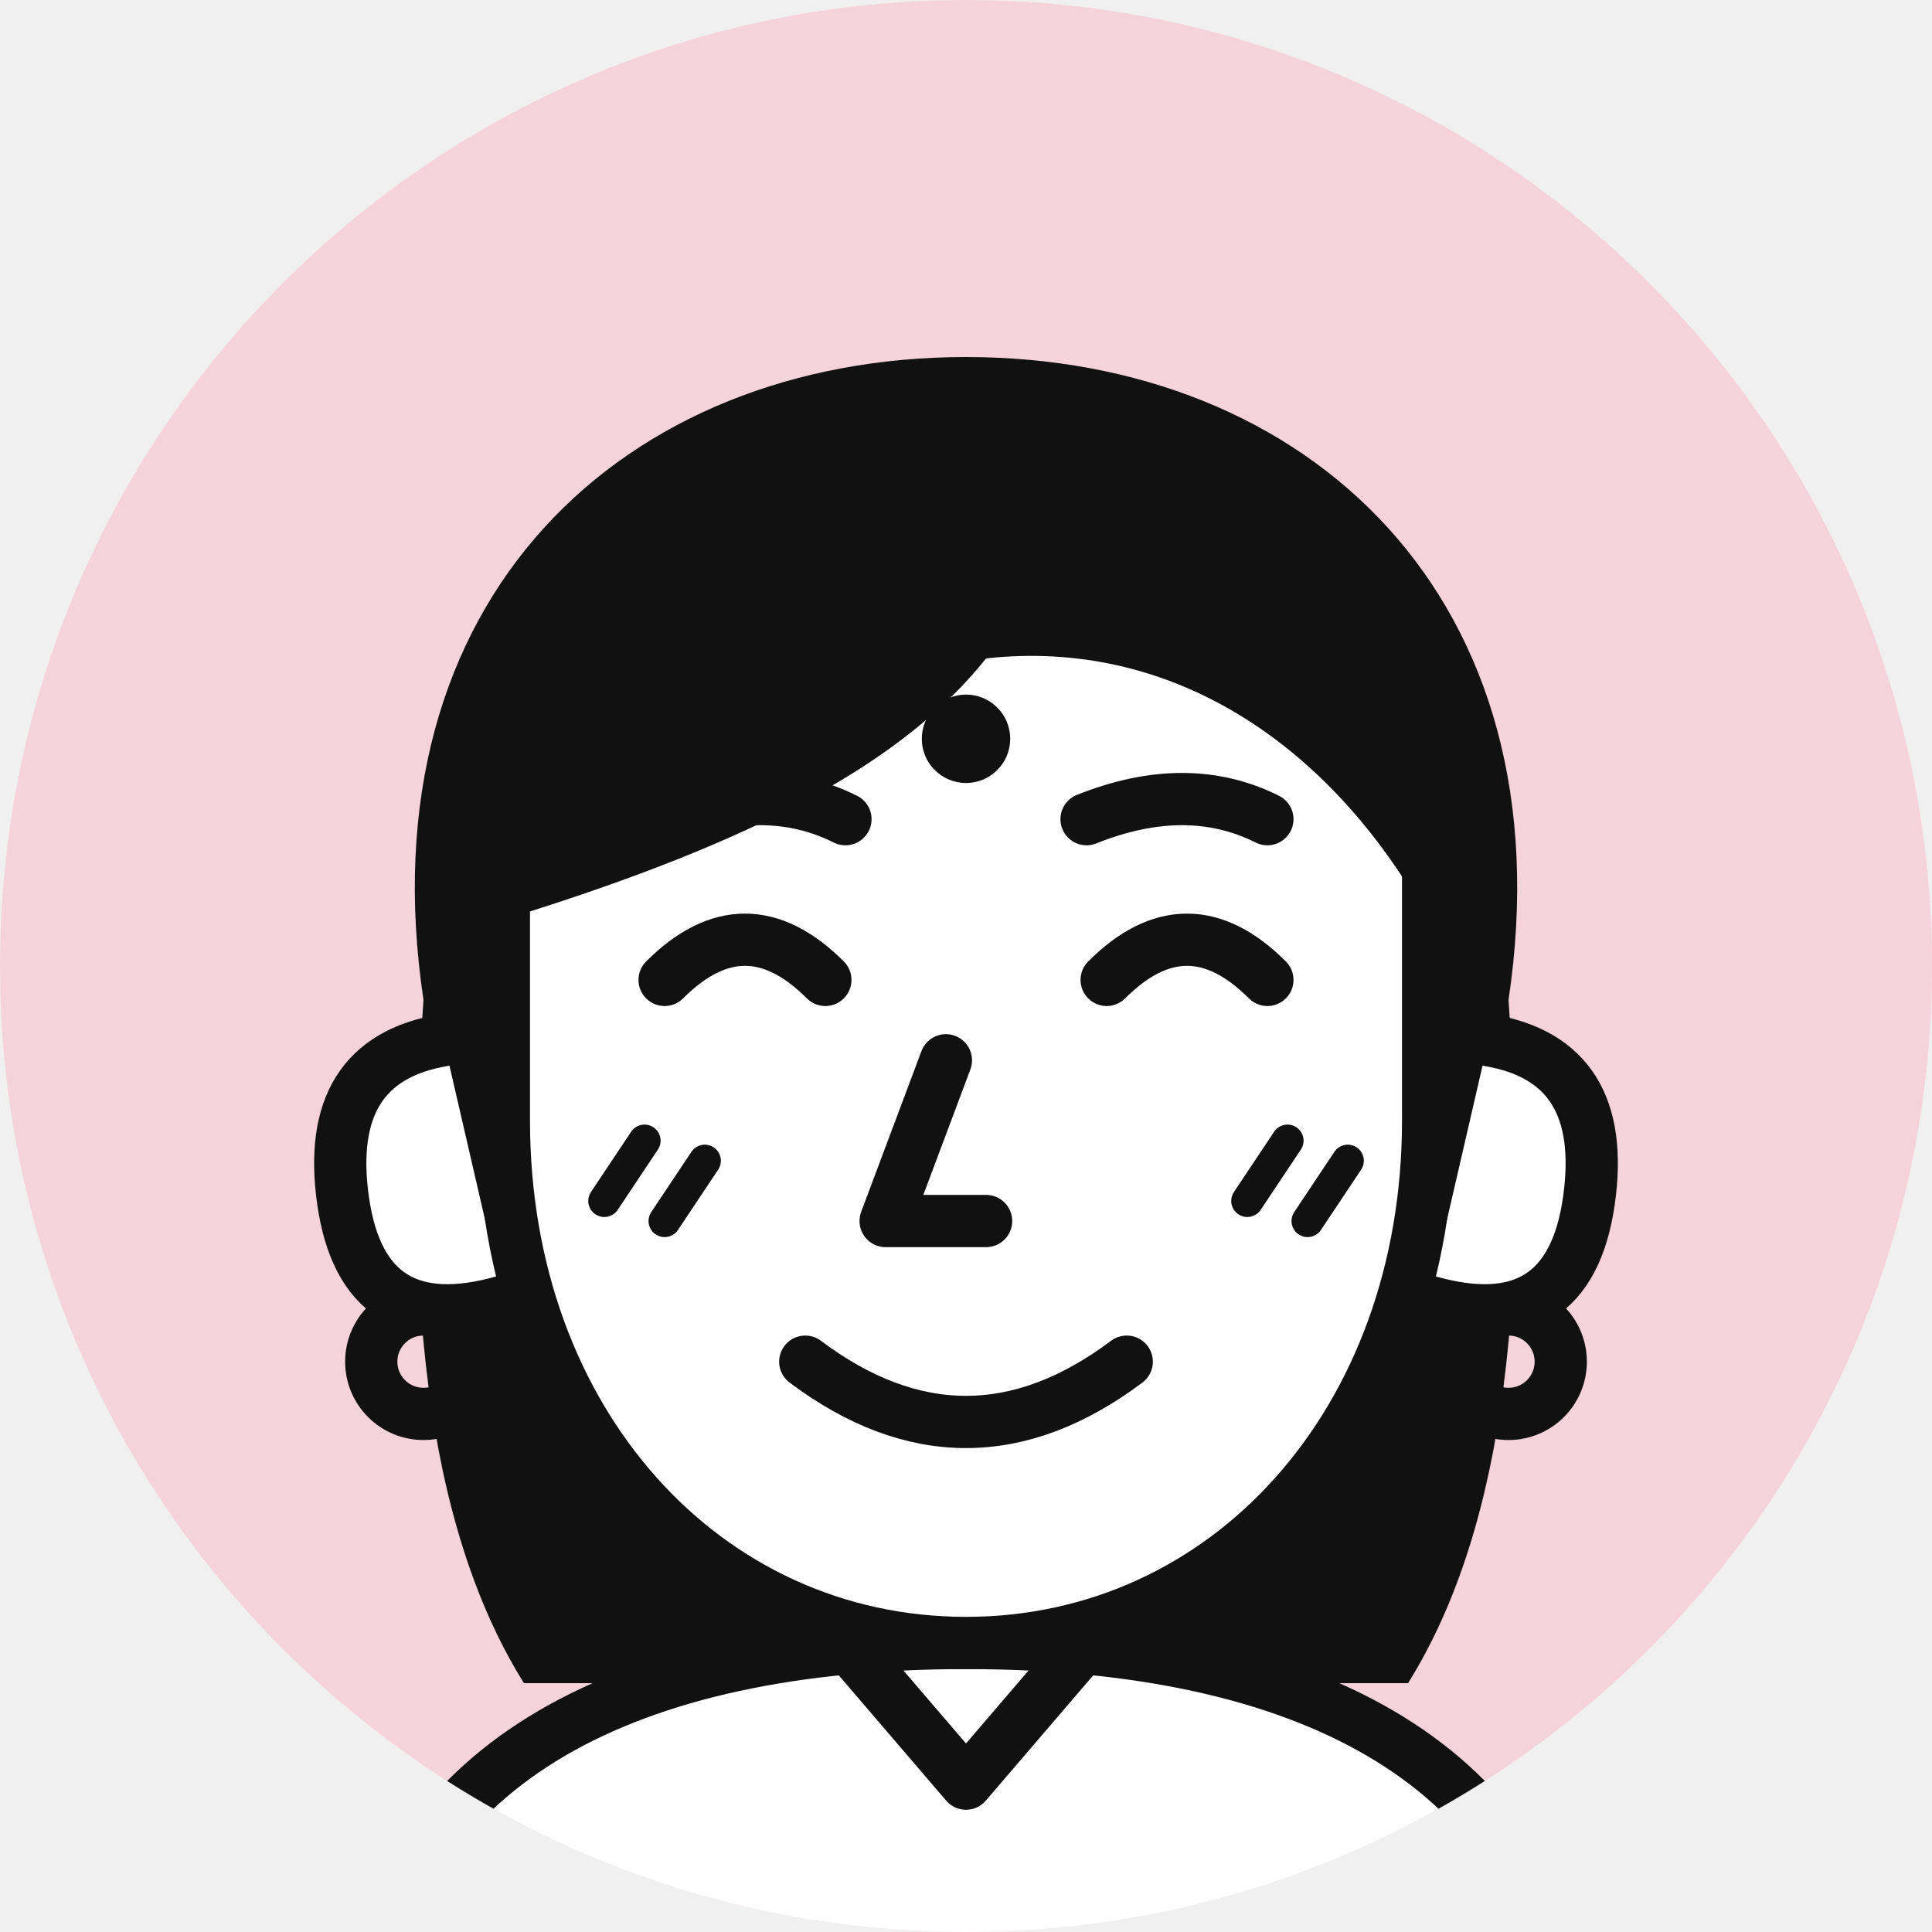
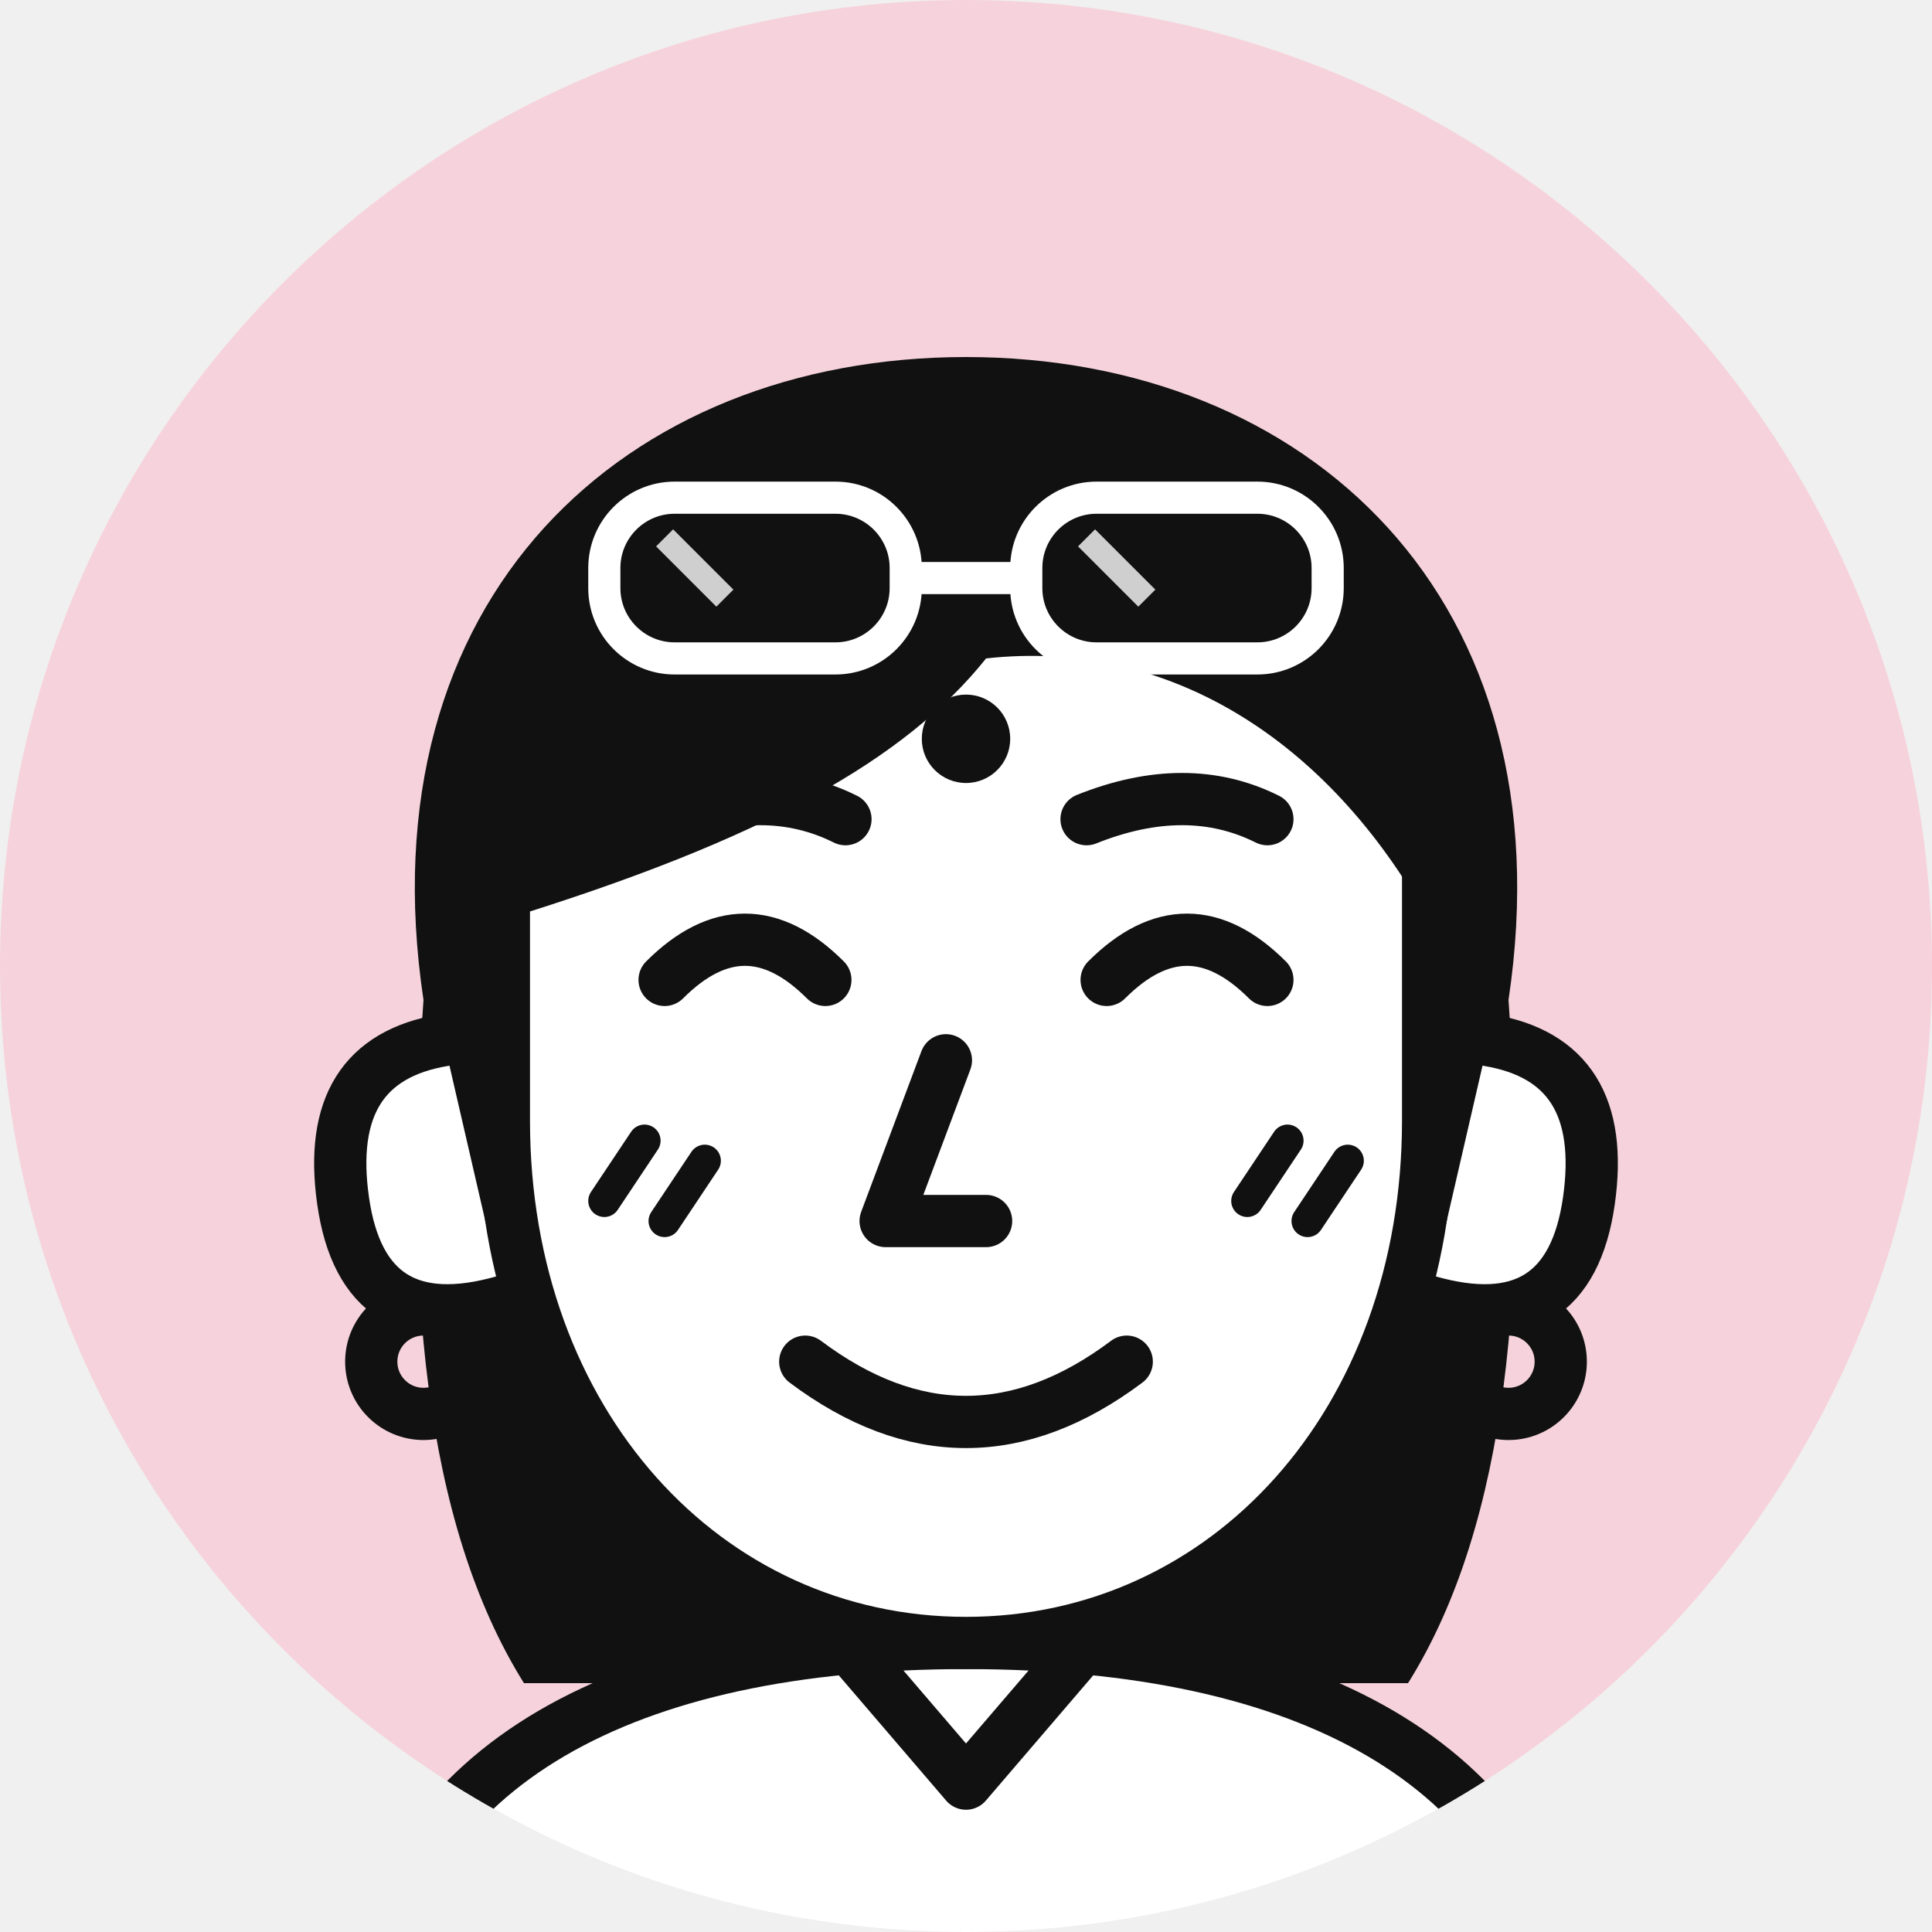
<svg xmlns="http://www.w3.org/2000/svg" viewBox="0 0 100 100">
  <defs>
    <clipPath id="c8">
      <circle cx="50" cy="50" r="50" />
    </clipPath>
  </defs>
  <g clip-path="url(#c8)">
    <rect width="100" height="100" fill="#F6D3DC" />
    <g transform="translate(50 58) scale(1.04) translate(-50 -56)">
      <path d="M23 50c-3-20 10-32 27-32s30 12 27 32c1 14 0 26-5 34H28c-5-8-6-20-5-34z" fill="#111" />
      <path d="M20 100c2-12 13-18 30-18s28 6 30 18" fill="#fff" stroke="#111" stroke-width="2.6" stroke-linecap="round" stroke-linejoin="round" />
      <path d="M44 82l6 7 6-7" fill="none" stroke="#111" stroke-width="2.6" stroke-linecap="round" stroke-linejoin="round" />
      <path d="M24 52q-6 1-5 8t8 5" fill="#fff" stroke="#111" stroke-width="2.6" stroke-linecap="round" stroke-linejoin="round" />
      <path d="M76 52q6 1 5 8t-8 5" fill="#fff" stroke="#111" stroke-width="2.6" stroke-linecap="round" stroke-linejoin="round" />
      <path d="M27 44c0-15 10-24 23-24s23 9 23 24v12c0 15-10 26-23 26s-23-11-23-26z" fill="#fff" stroke="#111" stroke-width="2.6" stroke-linecap="round" stroke-linejoin="round" />
      <path d="M49 53l-3 8h5" fill="none" stroke="#111" stroke-width="2.6" stroke-linecap="round" stroke-linejoin="round" />
      <path d="M35 49q4-4 8 0M57 49q4-4 8 0" fill="none" stroke="#111" stroke-width="2.6" stroke-linecap="round" stroke-linejoin="round" />
      <path d="M42 68q8 6 16 0" fill="none" stroke="#111" stroke-width="2.6" stroke-linecap="round" stroke-linejoin="round" />
      <path d="M35 41q5-2 9 0M56 41q5-2 9 0" fill="none" stroke="#111" stroke-width="2.6" stroke-linecap="round" stroke-linejoin="round" />
      <path d="M32 60l2-3M35 61l2-3M64 60l2-3M67 61l2-3" stroke="#111" stroke-width="1.6" stroke-linecap="round" />
      <path d="M27 46c0-16 10-26 23-26s23 10 23 26c-5-9-13-14-22-13-4 5-11 9-24 13z" fill="#111" />
      <circle cx="50" cy="37" r="2.2" fill="#111" />
      <circle cx="23" cy="68" r="2.6" fill="none" stroke="#111" stroke-width="2.6" stroke-linecap="round" stroke-linejoin="round" />
      <circle cx="77" cy="68" r="2.6" fill="none" stroke="#111" stroke-width="2.6" stroke-linecap="round" stroke-linejoin="round" />
+       <rect x="32" y="25" width="15" height="8" rx="3.5" fill="#111" stroke="#fff" stroke-width="1.6" />
+       <rect x="53" y="25" width="15" height="8" rx="3.5" fill="#111" stroke="#fff" stroke-width="1.6" />
+       <path d="M47 29h6" stroke="#fff" stroke-width="1.6" />
+       <path d="M35 27l3 3M56 27l3 3" stroke="#fff" stroke-width="1.2" opacity=".8" />
    </g>
  </g>
</svg>
